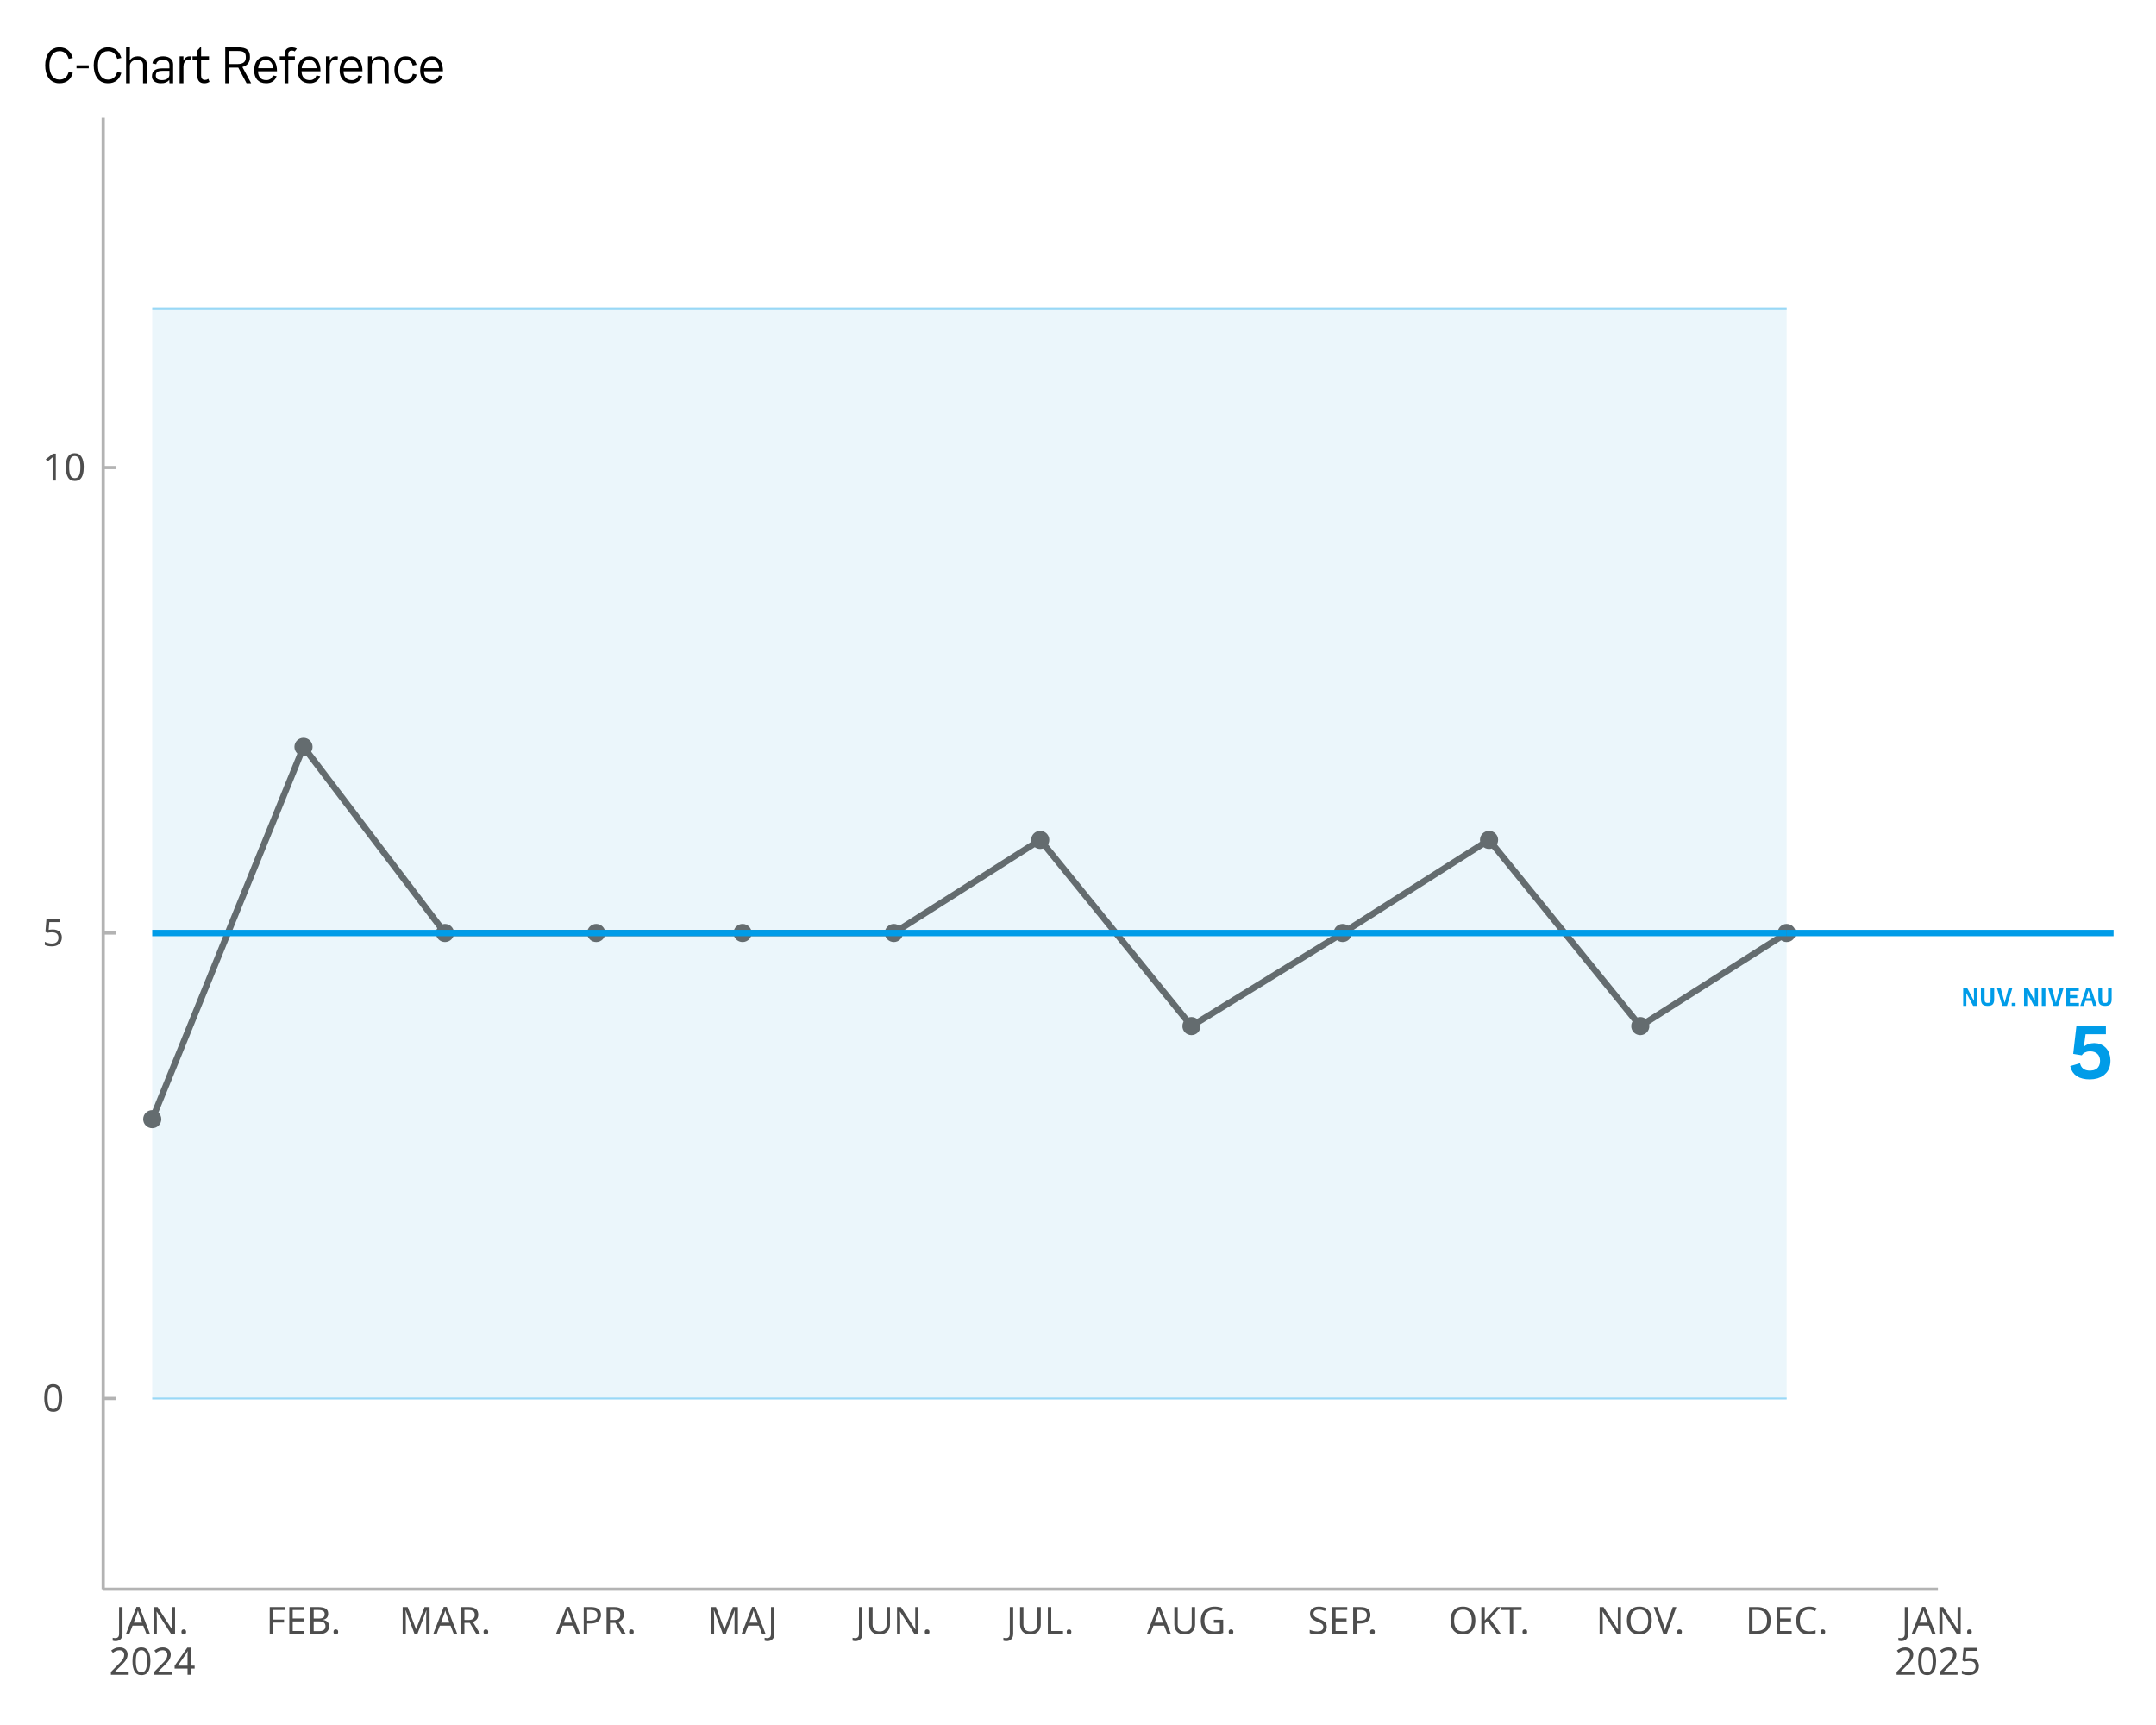
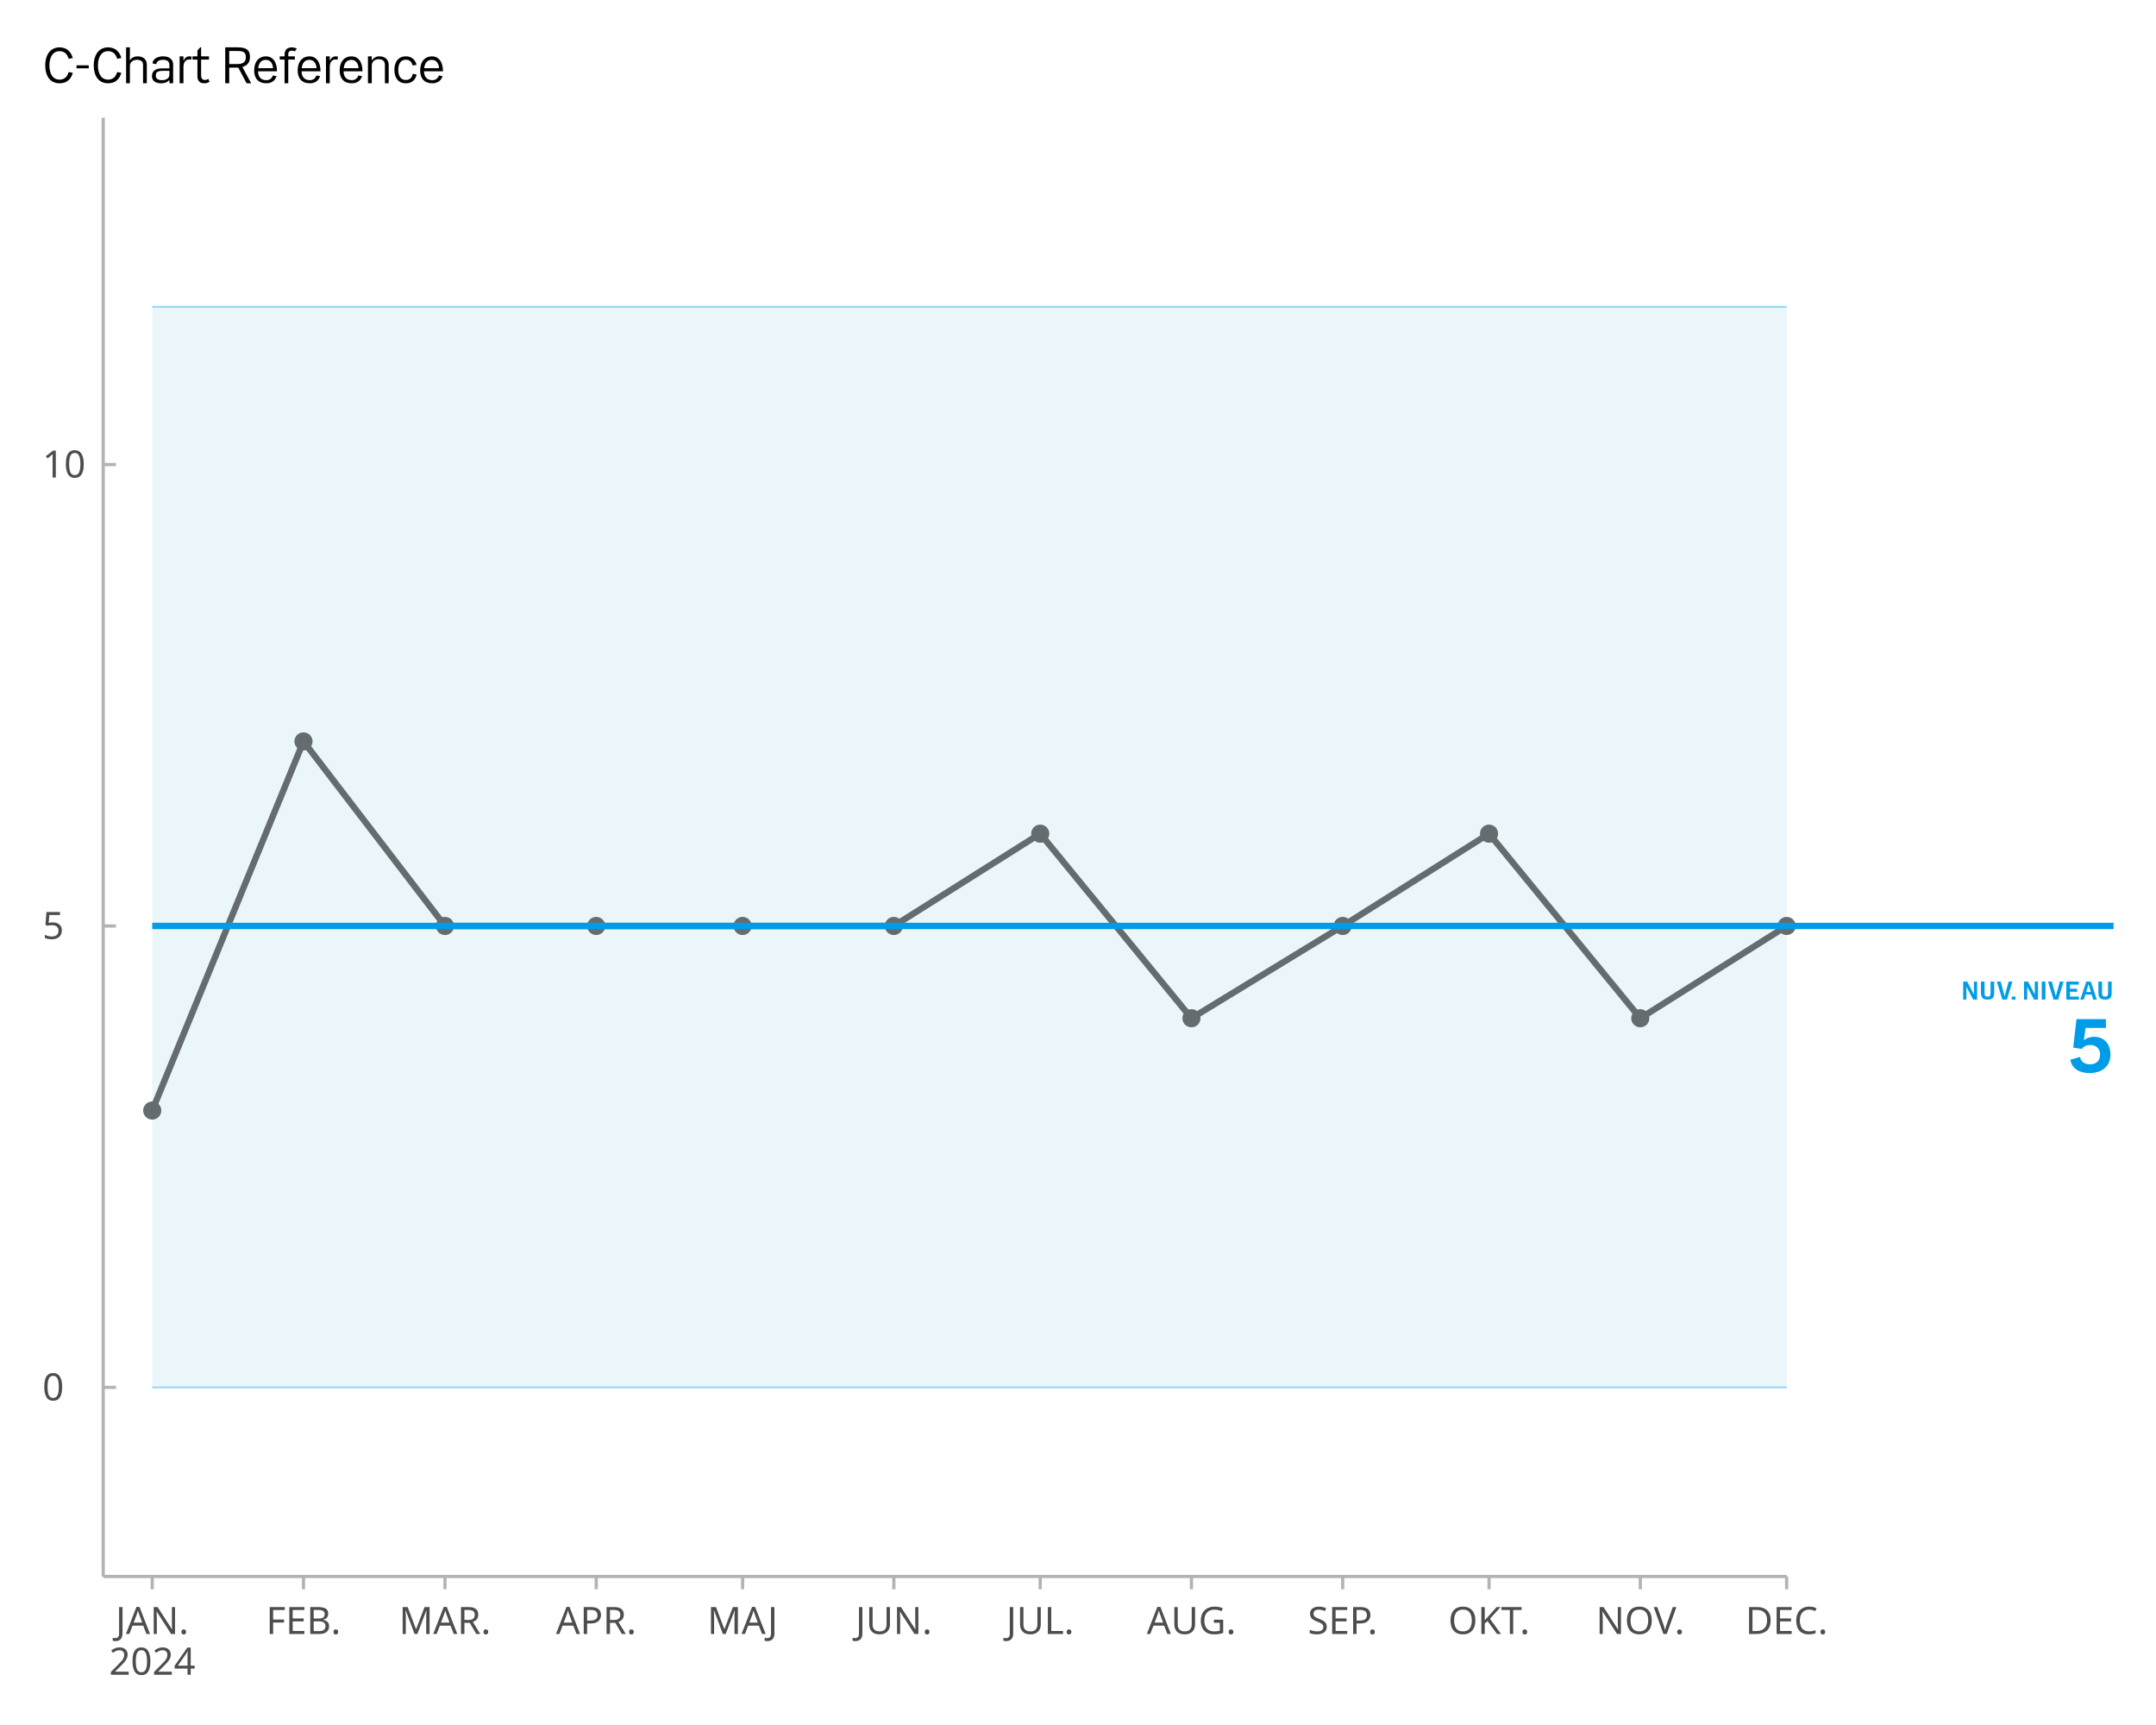
<svg xmlns="http://www.w3.org/2000/svg" class="svglite" data-engine-version="2.0" width="720.00pt" height="576.00pt" viewBox="0 0 720.00 576.00">
  <defs>
    <style type="text/css">
    .svglite line, .svglite polyline, .svglite polygon, .svglite path, .svglite rect, .svglite circle {
      fill: none;
      stroke: #000000;
      stroke-linecap: round;
      stroke-linejoin: round;
      stroke-miterlimit: 10.00;
    }
  </style>
  </defs>
  <rect width="100%" height="100%" style="stroke: none; fill: #FFFFFF;" />
  <defs>
    <clipPath id="cpMC4wMHw3MjAuMDB8MC4wMHw1NzYuMDA=">
      <rect x="0.00" y="0.00" width="720.00" height="576.00" />
    </clipPath>
  </defs>
  <g clip-path="url(#cpMC4wMHw3MjAuMDB8MC4wMHw1NzYuMDA=)">
    <rect x="0.00" y="0.00" width="720.00" height="576.00" style="stroke-width: 1.36; stroke: none; fill: #FFFFFF;" />
  </g>
  <defs>
-     <clipPath id="cpMzQuNDd8NzA1LjgzfDM5LjMzfDUzMC42Ng==">
-       <rect x="34.47" y="39.33" width="671.36" height="491.32" />
+     <clipPath id="cpMzQuNDd8NzA1LjgzfDM5LjMzfDUyNi40MA==">
+       <rect x="34.47" y="39.33" width="671.36" height="487.07" />
    </clipPath>
  </defs>
-   <g clip-path="url(#cpMzQuNDd8NzA1LjgzfDM5LjMzfDUzMC42Ng==)">
-     <rect x="34.47" y="39.33" width="671.36" height="491.32" style="stroke-width: 1.36; stroke: none; fill: #FFFFFF;" />
-     <polygon points="50.84,103.02 101.35,103.02 148.60,103.02 199.11,103.02 247.99,103.02 298.50,103.02 347.38,103.02 397.89,103.02 448.39,103.02 497.27,103.02 547.78,103.02 596.66,103.02 596.66,466.97 547.78,466.97 497.27,466.97 448.39,466.97 397.89,466.97 347.38,466.97 298.50,466.97 247.99,466.97 199.11,466.97 148.60,466.97 101.35,466.97 50.84,466.97 " style="stroke-width: 0.00; stroke: none; stroke-linecap: butt; fill: #D8EEF9; fill-opacity: 0.50;" />
-     <polyline points="50.84,103.02 101.35,103.02 148.60,103.02 199.11,103.02 247.99,103.02 298.50,103.02 347.38,103.02 397.89,103.02 448.39,103.02 497.27,103.02 547.78,103.02 596.66,103.02 " style="stroke-width: 1.36; stroke: none; stroke-linecap: butt;" />
-     <polyline points="596.66,466.97 547.78,466.97 497.27,466.97 448.39,466.97 397.89,466.97 347.38,466.97 298.50,466.97 247.99,466.97 199.11,466.97 148.60,466.97 101.35,466.97 50.84,466.97 " style="stroke-width: 1.36; stroke: none; stroke-linecap: butt;" />
-     <polyline points="50.84,103.02 101.35,103.02 148.60,103.02 199.11,103.02 247.99,103.02 298.50,103.02 347.38,103.02 397.89,103.02 448.39,103.02 497.27,103.02 547.78,103.02 596.66,103.02 " style="stroke-width: 0.64; stroke: #99D8F6; stroke-linecap: butt;" />
-     <polyline points="50.84,466.97 101.35,466.97 148.60,466.97 199.11,466.97 247.99,466.97 298.50,466.97 347.38,466.97 397.89,466.97 448.39,466.97 497.27,466.97 547.78,466.97 596.66,466.97 " style="stroke-width: 0.64; stroke: #99D8F6; stroke-linecap: butt;" />
-     <polyline points="50.84,373.71 101.35,249.38 148.60,311.54 199.11,311.54 247.99,311.54 298.50,311.54 347.38,280.46 397.89,342.63 448.39,311.54 497.27,280.46 547.78,342.63 596.66,311.54 " style="stroke-width: 2.13; stroke: #646C6F; stroke-linecap: butt;" />
-     <circle cx="50.84" cy="373.71" r="2.58" style="stroke-width: 0.90; stroke: #646C6F; fill: #646C6F;" />
-     <circle cx="101.35" cy="249.38" r="2.58" style="stroke-width: 0.90; stroke: #646C6F; fill: #646C6F;" />
-     <circle cx="148.60" cy="311.54" r="2.58" style="stroke-width: 0.90; stroke: #646C6F; fill: #646C6F;" />
-     <circle cx="199.11" cy="311.54" r="2.58" style="stroke-width: 0.90; stroke: #646C6F; fill: #646C6F;" />
-     <circle cx="247.99" cy="311.54" r="2.58" style="stroke-width: 0.90; stroke: #646C6F; fill: #646C6F;" />
-     <circle cx="298.50" cy="311.54" r="2.58" style="stroke-width: 0.90; stroke: #646C6F; fill: #646C6F;" />
-     <circle cx="347.38" cy="280.46" r="2.58" style="stroke-width: 0.90; stroke: #646C6F; fill: #646C6F;" />
-     <circle cx="397.89" cy="342.63" r="2.58" style="stroke-width: 0.90; stroke: #646C6F; fill: #646C6F;" />
-     <circle cx="448.39" cy="311.54" r="2.58" style="stroke-width: 0.90; stroke: #646C6F; fill: #646C6F;" />
-     <circle cx="497.27" cy="280.46" r="2.58" style="stroke-width: 0.90; stroke: #646C6F; fill: #646C6F;" />
-     <circle cx="547.78" cy="342.63" r="2.58" style="stroke-width: 0.90; stroke: #646C6F; fill: #646C6F;" />
-     <circle cx="596.66" cy="311.54" r="2.58" style="stroke-width: 0.90; stroke: #646C6F; fill: #646C6F;" />
-     <polyline points="50.84,311.54 101.35,311.54 148.60,311.54 199.11,311.54 247.99,311.54 298.50,311.54 347.38,311.54 397.89,311.54 448.39,311.54 497.27,311.54 547.78,311.54 596.66,311.54 " style="stroke-width: 2.13; stroke: #009CE8; stroke-linecap: butt;" />
-     <polyline points="596.66,311.54 705.83,311.54 " style="stroke-width: 2.13; stroke: #009CE8; stroke-linecap: butt;" />
-     <path d="M 660.26 329.89 L 659.20 329.89 L 659.20 334.17 L 656.93 329.89 L 655.61 329.89 L 655.61 335.89 L 656.67 335.89 L 656.67 331.60 L 658.95 335.89 L 660.26 335.89 Z" style="fill-rule: nonzero; fill: #009CE8; stroke-width: 0.75; stroke: none;" />
-     <path d="M 665.96 329.89 L 664.76 329.89 L 664.76 333.51 L 664.75 333.92 L 664.70 334.25 L 664.53 334.67 L 664.22 334.86 L 663.78 334.90 L 663.31 334.86 L 662.99 334.66 L 662.88 334.49 L 662.80 334.24 L 662.76 333.92 L 662.75 333.51 L 662.75 329.89 L 661.53 329.89 L 661.53 333.51 L 661.56 334.12 L 661.66 334.63 L 661.83 335.04 L 662.07 335.37 L 662.38 335.60 L 662.77 335.76 L 663.23 335.86 L 663.78 335.89 L 664.32 335.86 L 664.78 335.76 L 665.16 335.60 L 665.46 335.37 L 665.69 335.04 L 665.84 334.63 L 665.94 334.12 L 665.96 333.51 Z" style="fill-rule: nonzero; fill: #009CE8; stroke-width: 0.75; stroke: none;" />
-     <path d="M 670.79 329.89 L 669.47 334.78 L 669.44 334.78 L 668.13 329.89 L 666.86 329.89 L 668.69 335.89 L 670.22 335.89 L 672.05 329.89 Z" style="fill-rule: nonzero; fill: #009CE8; stroke-width: 0.75; stroke: none;" />
-     <path d="M 673.10 334.89 L 671.82 334.89 L 671.82 335.89 L 673.10 335.89 Z" style="fill-rule: nonzero; fill: #009CE8; stroke-width: 0.75; stroke: none;" />
-     <path d="M 680.58 329.89 L 679.52 329.89 L 679.52 334.17 L 677.25 329.89 L 675.93 329.89 L 675.93 335.89 L 676.99 335.89 L 676.99 331.60 L 679.27 335.89 L 680.58 335.89 Z" style="fill-rule: nonzero; fill: #009CE8; stroke-width: 0.75; stroke: none;" />
-     <path d="M 683.07 329.89 L 681.85 329.89 L 681.85 335.89 L 683.07 335.89 Z" style="fill-rule: nonzero; fill: #009CE8; stroke-width: 0.75; stroke: none;" />
-     <path d="M 687.88 329.89 L 686.56 334.78 L 686.53 334.78 L 685.22 329.89 L 683.95 329.89 L 685.78 335.89 L 687.31 335.89 L 689.14 329.89 Z" style="fill-rule: nonzero; fill: #009CE8; stroke-width: 0.75; stroke: none;" />
-     <path d="M 694.27 334.90 L 691.27 334.90 L 691.27 333.28 L 693.67 333.28 L 693.67 332.28 L 691.27 332.28 L 691.27 330.89 L 694.22 330.89 L 694.22 329.89 L 690.05 329.89 L 690.05 335.89 L 694.27 335.89 Z" style="fill-rule: nonzero; fill: #009CE8; stroke-width: 0.75; stroke: none;" />
-     <path d="M 698.23 329.89 L 696.73 329.89 L 694.71 335.89 L 695.90 335.89 L 696.40 334.23 L 698.54 334.23 L 699.04 335.89 L 700.23 335.89 ZM 696.68 333.35 L 697.46 330.78 L 697.48 330.78 L 698.28 333.35 Z" style="fill-rule: nonzero; fill: #009CE8; stroke-width: 0.75; stroke: none;" />
-     <path d="M 705.19 329.89 L 703.99 329.89 L 703.99 333.51 L 703.98 333.92 L 703.93 334.25 L 703.76 334.67 L 703.45 334.86 L 703.01 334.90 L 702.54 334.86 L 702.22 334.66 L 702.11 334.49 L 702.03 334.24 L 701.99 333.92 L 701.98 333.51 L 701.98 329.89 L 700.76 329.89 L 700.76 333.51 L 700.79 334.12 L 700.89 334.63 L 701.06 335.04 L 701.30 335.37 L 701.61 335.60 L 702.00 335.76 L 702.46 335.86 L 703.01 335.89 L 703.55 335.86 L 704.01 335.76 L 704.39 335.60 L 704.69 335.37 L 704.92 335.04 L 705.08 334.63 L 705.17 334.12 L 705.19 333.51 Z" style="fill-rule: nonzero; fill: #009CE8; stroke-width: 0.75; stroke: none;" />
-     <path d="M 703.27 345.35 L 703.27 342.43 L 693.44 342.43 L 692.35 351.91 L 692.47 351.93 L 692.80 351.99 L 693.78 352.15 L 694.76 352.31 L 695.09 352.36 L 695.21 352.38 L 695.62 351.89 L 696.20 351.47 L 696.99 351.18 L 697.48 351.10 L 698.04 351.07 L 698.78 351.13 L 699.43 351.30 L 700.00 351.57 L 700.46 351.94 L 700.83 352.40 L 701.10 352.94 L 701.26 353.55 L 701.32 354.23 L 701.24 355.13 L 701.00 355.86 L 700.64 356.43 L 700.19 356.86 L 699.67 357.17 L 699.12 357.37 L 698.01 357.51 L 697.28 357.46 L 696.66 357.34 L 696.13 357.13 L 695.68 356.85 L 695.31 356.49 L 695.01 356.07 L 694.79 355.58 L 694.62 355.04 L 691.35 355.99 L 691.68 357.07 L 692.17 357.99 L 692.81 358.76 L 693.59 359.37 L 694.49 359.84 L 695.52 360.17 L 696.66 360.37 L 697.90 360.43 L 699.22 360.34 L 700.48 360.08 L 701.65 359.62 L 702.69 358.96 L 703.55 358.10 L 703.91 357.59 L 704.22 357.01 L 704.46 356.39 L 704.64 355.70 L 704.75 354.96 L 704.79 354.15 L 704.69 352.89 L 704.40 351.76 L 703.93 350.76 L 703.29 349.91 L 702.51 349.23 L 701.59 348.73 L 700.54 348.41 L 699.38 348.30 L 698.36 348.39 L 697.41 348.63 L 696.59 349.00 L 695.91 349.49 L 696.48 345.35 Z" style="fill-rule: nonzero; fill: #009CE8; stroke-width: 0.75; stroke: none;" />
+   <g clip-path="url(#cpMzQuNDd8NzA1LjgzfDM5LjMzfDUyNi40MA==)">
+     <rect x="34.47" y="39.33" width="671.36" height="487.07" style="stroke-width: 1.36; stroke: none; fill: #FFFFFF;" />
+     <polygon points="50.84,102.47 101.35,102.47 148.60,102.47 199.11,102.47 247.99,102.47 298.50,102.47 347.38,102.47 397.89,102.47 448.39,102.47 497.27,102.47 547.78,102.47 596.66,102.47 596.66,463.26 547.78,463.26 497.27,463.26 448.39,463.26 397.89,463.26 347.38,463.26 298.50,463.26 247.99,463.26 199.11,463.26 148.60,463.26 101.35,463.26 50.84,463.26 " style="stroke-width: 0.00; stroke: none; stroke-linecap: butt; fill: #D8EEF9; fill-opacity: 0.50;" />
+     <polyline points="50.84,102.47 101.35,102.47 148.60,102.47 199.11,102.47 247.99,102.47 298.50,102.47 347.38,102.47 397.89,102.47 448.39,102.47 497.27,102.47 547.78,102.47 596.66,102.47 " style="stroke-width: 1.36; stroke: none; stroke-linecap: butt;" />
+     <polyline points="596.66,463.26 547.78,463.26 497.27,463.26 448.39,463.26 397.89,463.26 347.38,463.26 298.50,463.26 247.99,463.26 199.11,463.26 148.60,463.26 101.35,463.26 50.84,463.26 " style="stroke-width: 1.36; stroke: none; stroke-linecap: butt;" />
+     <polyline points="50.84,102.47 101.35,102.47 148.60,102.47 199.11,102.47 247.99,102.47 298.50,102.47 347.38,102.47 397.89,102.47 448.39,102.47 497.27,102.47 547.78,102.47 596.66,102.47 " style="stroke-width: 0.64; stroke: #99D8F6; stroke-linecap: butt;" />
+     <polyline points="50.84,463.26 101.35,463.26 148.60,463.26 199.11,463.26 247.99,463.26 298.50,463.26 347.38,463.26 397.89,463.26 448.39,463.26 497.27,463.26 547.78,463.26 596.66,463.26 " style="stroke-width: 0.64; stroke: #99D8F6; stroke-linecap: butt;" />
+     <polyline points="50.84,370.82 101.35,247.56 148.60,309.19 199.11,309.19 247.99,309.19 298.50,309.19 347.38,278.37 397.89,340.00 448.39,309.19 497.27,278.37 547.78,340.00 596.66,309.19 " style="stroke-width: 2.13; stroke: #646C6F; stroke-linecap: butt;" />
+     <circle cx="50.84" cy="370.82" r="2.58" style="stroke-width: 0.90; stroke: #646C6F; fill: #646C6F;" />
+     <circle cx="101.35" cy="247.56" r="2.58" style="stroke-width: 0.90; stroke: #646C6F; fill: #646C6F;" />
+     <circle cx="148.60" cy="309.19" r="2.58" style="stroke-width: 0.90; stroke: #646C6F; fill: #646C6F;" />
+     <circle cx="199.11" cy="309.19" r="2.58" style="stroke-width: 0.90; stroke: #646C6F; fill: #646C6F;" />
+     <circle cx="247.99" cy="309.19" r="2.58" style="stroke-width: 0.90; stroke: #646C6F; fill: #646C6F;" />
+     <circle cx="298.50" cy="309.19" r="2.58" style="stroke-width: 0.90; stroke: #646C6F; fill: #646C6F;" />
+     <circle cx="347.38" cy="278.37" r="2.58" style="stroke-width: 0.90; stroke: #646C6F; fill: #646C6F;" />
+     <circle cx="397.89" cy="340.00" r="2.58" style="stroke-width: 0.90; stroke: #646C6F; fill: #646C6F;" />
+     <circle cx="448.39" cy="309.19" r="2.58" style="stroke-width: 0.90; stroke: #646C6F; fill: #646C6F;" />
+     <circle cx="497.27" cy="278.37" r="2.58" style="stroke-width: 0.90; stroke: #646C6F; fill: #646C6F;" />
+     <circle cx="547.78" cy="340.00" r="2.58" style="stroke-width: 0.90; stroke: #646C6F; fill: #646C6F;" />
+     <circle cx="596.66" cy="309.19" r="2.58" style="stroke-width: 0.90; stroke: #646C6F; fill: #646C6F;" />
+     <polyline points="50.84,309.19 101.35,309.19 148.60,309.19 199.11,309.19 247.99,309.19 298.50,309.19 347.38,309.19 397.89,309.19 448.39,309.19 497.27,309.19 547.78,309.19 596.66,309.19 " style="stroke-width: 2.13; stroke: #009CE8; stroke-linecap: butt;" />
+     <polyline points="596.66,309.19 705.83,309.19 " style="stroke-width: 2.13; stroke: #009CE8; stroke-linecap: butt;" />
+     <path d="M 660.26 327.77 L 659.20 327.77 L 659.20 332.05 L 656.93 327.77 L 655.61 327.77 L 655.61 333.77 L 656.67 333.77 L 656.67 329.49 L 658.95 333.77 L 660.26 333.77 Z" style="fill-rule: nonzero; fill: #009CE8; stroke-width: 0.75; stroke: none;" />
+     <path d="M 665.96 327.77 L 664.76 327.77 L 664.76 331.39 L 664.75 331.81 L 664.70 332.13 L 664.53 332.55 L 664.22 332.74 L 663.78 332.78 L 663.31 332.74 L 662.99 332.54 L 662.88 332.37 L 662.80 332.12 L 662.76 331.80 L 662.75 331.39 L 662.75 327.77 L 661.53 327.77 L 661.53 331.39 L 661.56 332.01 L 661.66 332.51 L 661.83 332.93 L 662.07 333.25 L 662.38 333.48 L 662.77 333.65 L 663.23 333.74 L 663.78 333.77 L 664.32 333.74 L 664.78 333.65 L 665.16 333.48 L 665.46 333.25 L 665.69 332.93 L 665.84 332.51 L 665.94 332.01 L 665.96 331.39 Z" style="fill-rule: nonzero; fill: #009CE8; stroke-width: 0.75; stroke: none;" />
+     <path d="M 670.79 327.77 L 669.47 332.66 L 669.44 332.66 L 668.13 327.77 L 666.86 327.77 L 668.69 333.77 L 670.22 333.77 L 672.05 327.77 Z" style="fill-rule: nonzero; fill: #009CE8; stroke-width: 0.75; stroke: none;" />
+     <path d="M 673.10 332.77 L 671.82 332.77 L 671.82 333.77 L 673.10 333.77 Z" style="fill-rule: nonzero; fill: #009CE8; stroke-width: 0.75; stroke: none;" />
+     <path d="M 680.58 327.77 L 679.52 327.77 L 679.52 332.05 L 677.25 327.77 L 675.93 327.77 L 675.93 333.77 L 676.99 333.77 L 676.99 329.49 L 679.27 333.77 L 680.58 333.77 Z" style="fill-rule: nonzero; fill: #009CE8; stroke-width: 0.75; stroke: none;" />
+     <path d="M 683.07 327.77 L 681.85 327.77 L 681.85 333.77 L 683.07 333.77 Z" style="fill-rule: nonzero; fill: #009CE8; stroke-width: 0.75; stroke: none;" />
+     <path d="M 687.88 327.77 L 686.56 332.66 L 686.53 332.66 L 685.22 327.77 L 683.95 327.77 L 685.78 333.77 L 687.31 333.77 L 689.14 327.77 Z" style="fill-rule: nonzero; fill: #009CE8; stroke-width: 0.75; stroke: none;" />
+     <path d="M 694.27 332.78 L 691.27 332.78 L 691.27 331.16 L 693.67 331.16 L 693.67 330.16 L 691.27 330.16 L 691.27 328.77 L 694.22 328.77 L 694.22 327.77 L 690.05 327.77 L 690.05 333.77 L 694.27 333.77 Z" style="fill-rule: nonzero; fill: #009CE8; stroke-width: 0.75; stroke: none;" />
+     <path d="M 698.23 327.77 L 696.73 327.77 L 694.71 333.77 L 695.90 333.77 L 696.40 332.11 L 698.54 332.11 L 699.04 333.77 L 700.23 333.77 ZM 696.68 331.24 L 697.46 328.66 L 697.48 328.66 L 698.28 331.24 Z" style="fill-rule: nonzero; fill: #009CE8; stroke-width: 0.75; stroke: none;" />
+     <path d="M 705.19 327.77 L 703.99 327.77 L 703.99 331.39 L 703.98 331.81 L 703.93 332.13 L 703.76 332.55 L 703.45 332.74 L 703.01 332.78 L 702.54 332.74 L 702.22 332.54 L 702.11 332.37 L 702.03 332.12 L 701.99 331.80 L 701.98 331.39 L 701.98 327.77 L 700.76 327.77 L 700.76 331.39 L 700.79 332.01 L 700.89 332.51 L 701.06 332.93 L 701.30 333.25 L 701.61 333.48 L 702.00 333.65 L 702.46 333.74 L 703.01 333.77 L 703.55 333.74 L 704.01 333.65 L 704.39 333.48 L 704.69 333.25 L 704.92 332.93 L 705.08 332.51 L 705.17 332.01 L 705.19 331.39 Z" style="fill-rule: nonzero; fill: #009CE8; stroke-width: 0.75; stroke: none;" />
+     <path d="M 703.27 343.23 L 703.27 340.31 L 693.44 340.31 L 692.35 349.79 L 692.47 349.82 L 692.80 349.87 L 693.78 350.03 L 694.76 350.19 L 695.09 350.24 L 695.21 350.26 L 695.62 349.77 L 696.20 349.35 L 696.99 349.06 L 697.48 348.98 L 698.04 348.95 L 698.78 349.01 L 699.43 349.18 L 700.00 349.46 L 700.46 349.83 L 700.83 350.28 L 701.10 350.82 L 701.26 351.43 L 701.32 352.11 L 701.24 353.01 L 701.00 353.74 L 700.64 354.31 L 700.19 354.74 L 699.67 355.05 L 699.12 355.25 L 698.01 355.39 L 697.28 355.35 L 696.66 355.22 L 696.13 355.01 L 695.68 354.73 L 695.31 354.37 L 695.01 353.95 L 694.79 353.47 L 694.62 352.92 L 691.35 353.87 L 691.68 354.95 L 692.17 355.87 L 692.81 356.64 L 693.59 357.25 L 694.49 357.72 L 695.52 358.05 L 696.66 358.25 L 697.90 358.31 L 699.22 358.22 L 700.48 357.96 L 701.65 357.50 L 702.69 356.85 L 703.55 355.98 L 703.91 355.47 L 704.22 354.90 L 704.46 354.27 L 704.64 353.58 L 704.75 352.84 L 704.79 352.03 L 704.69 350.77 L 704.40 349.64 L 703.93 348.64 L 703.29 347.79 L 702.51 347.11 L 701.59 346.61 L 700.54 346.29 L 699.38 346.19 L 698.36 346.27 L 697.41 346.51 L 696.59 346.88 L 695.91 347.37 L 696.48 343.23 Z" style="fill-rule: nonzero; fill: #009CE8; stroke-width: 0.75; stroke: none;" />
  </g>
  <g clip-path="url(#cpMC4wMHw3MjAuMDB8MC4wMHw1NzYuMDA=)">
-     <polyline points="34.47,530.66 34.47,39.33 " style="stroke-width: 1.07; stroke: #B3B3B3; stroke-linecap: butt;" />
-     <text x="14.17" y="471.30" style="font-size: 12.60px; fill: #4D4D4D; font-family: sans;" textLength="7.01px" lengthAdjust="spacingAndGlyphs">0</text>
-     <text x="14.17" y="315.88" style="font-size: 12.60px; fill: #4D4D4D; font-family: sans;" textLength="7.01px" lengthAdjust="spacingAndGlyphs">5</text>
-     <text x="14.17" y="160.46" style="font-size: 12.60px; fill: #4D4D4D; font-family: sans;" textLength="14.02px" lengthAdjust="spacingAndGlyphs">10</text>
-     <polyline points="38.72,466.97 34.47,466.97 " style="stroke-width: 1.07; stroke: #B3B3B3; stroke-linecap: butt;" />
-     <polyline points="38.72,311.54 34.47,311.54 " style="stroke-width: 1.07; stroke: #B3B3B3; stroke-linecap: butt;" />
-     <polyline points="38.72,156.12 34.47,156.12 " style="stroke-width: 1.07; stroke: #B3B3B3; stroke-linecap: butt;" />
-     <polyline points="34.47,530.66 647.17,530.66 " style="stroke-width: 1.07; stroke: #B3B3B3; stroke-linecap: butt;" />
+     <polyline points="34.47,526.40 34.47,39.33 " style="stroke-width: 1.07; stroke: #B3B3B3; stroke-linecap: butt;" />
+     <text x="14.17" y="467.60" style="font-size: 12.60px; fill: #4D4D4D; font-family: sans;" textLength="7.01px" lengthAdjust="spacingAndGlyphs">0</text>
+     <text x="14.17" y="313.52" style="font-size: 12.60px; fill: #4D4D4D; font-family: sans;" textLength="7.01px" lengthAdjust="spacingAndGlyphs">5</text>
+     <text x="14.17" y="159.45" style="font-size: 12.60px; fill: #4D4D4D; font-family: sans;" textLength="14.02px" lengthAdjust="spacingAndGlyphs">10</text>
+     <polyline points="38.72,463.26 34.47,463.26 " style="stroke-width: 1.07; stroke: #B3B3B3; stroke-linecap: butt;" />
+     <polyline points="38.72,309.19 34.47,309.19 " style="stroke-width: 1.07; stroke: #B3B3B3; stroke-linecap: butt;" />
+     <polyline points="38.72,155.11 34.47,155.11 " style="stroke-width: 1.07; stroke: #B3B3B3; stroke-linecap: butt;" />
+     <polyline points="34.47,526.40 596.66,526.40 " style="stroke-width: 1.07; stroke: #B3B3B3; stroke-linecap: butt;" />
+     <polyline points="50.84,530.66 50.84,526.40 " style="stroke-width: 1.07; stroke: #B3B3B3; stroke-linecap: butt;" />
+     <polyline points="101.35,530.66 101.35,526.40 " style="stroke-width: 1.07; stroke: #B3B3B3; stroke-linecap: butt;" />
+     <polyline points="148.60,530.66 148.60,526.40 " style="stroke-width: 1.07; stroke: #B3B3B3; stroke-linecap: butt;" />
+     <polyline points="199.11,530.66 199.11,526.40 " style="stroke-width: 1.07; stroke: #B3B3B3; stroke-linecap: butt;" />
+     <polyline points="247.99,530.66 247.99,526.40 " style="stroke-width: 1.07; stroke: #B3B3B3; stroke-linecap: butt;" />
+     <polyline points="298.50,530.66 298.50,526.40 " style="stroke-width: 1.07; stroke: #B3B3B3; stroke-linecap: butt;" />
+     <polyline points="347.38,530.66 347.38,526.40 " style="stroke-width: 1.07; stroke: #B3B3B3; stroke-linecap: butt;" />
+     <polyline points="397.89,530.66 397.89,526.40 " style="stroke-width: 1.07; stroke: #B3B3B3; stroke-linecap: butt;" />
+     <polyline points="448.39,530.66 448.39,526.40 " style="stroke-width: 1.07; stroke: #B3B3B3; stroke-linecap: butt;" />
+     <polyline points="497.27,530.66 497.27,526.40 " style="stroke-width: 1.07; stroke: #B3B3B3; stroke-linecap: butt;" />
+     <polyline points="547.78,530.66 547.78,526.40 " style="stroke-width: 1.07; stroke: #B3B3B3; stroke-linecap: butt;" />
+     <polyline points="596.66,530.66 596.66,526.40 " style="stroke-width: 1.07; stroke: #B3B3B3; stroke-linecap: butt;" />
    <text x="50.84" y="545.60" text-anchor="middle" style="font-size: 12.60px; fill: #4D4D4D; font-family: sans;" textLength="27.31px" lengthAdjust="spacingAndGlyphs">JAN.</text>
    <text x="50.84" y="559.21" text-anchor="middle" style="font-size: 12.60px; fill: #4D4D4D; font-family: sans;" textLength="28.03px" lengthAdjust="spacingAndGlyphs">2024</text>
    <text x="101.35" y="545.60" text-anchor="middle" style="font-size: 12.60px; fill: #4D4D4D; font-family: sans;" textLength="28.01px" lengthAdjust="spacingAndGlyphs">FEB.</text>
    <text x="148.60" y="545.60" text-anchor="middle" style="font-size: 12.60px; fill: #4D4D4D; font-family: sans;" textLength="31.51px" lengthAdjust="spacingAndGlyphs">MAR.</text>
    <text x="199.11" y="545.60" text-anchor="middle" style="font-size: 12.60px; fill: #4D4D4D; font-family: sans;" textLength="29.42px" lengthAdjust="spacingAndGlyphs">APR.</text>
    <text x="247.99" y="545.60" text-anchor="middle" style="font-size: 12.60px; fill: #4D4D4D; font-family: sans;" textLength="25.21px" lengthAdjust="spacingAndGlyphs">MAJ</text>
    <text x="298.50" y="545.60" text-anchor="middle" style="font-size: 12.60px; fill: #4D4D4D; font-family: sans;" textLength="28.01px" lengthAdjust="spacingAndGlyphs">JUN.</text>
    <text x="347.38" y="545.60" text-anchor="middle" style="font-size: 12.60px; fill: #4D4D4D; font-family: sans;" textLength="25.92px" lengthAdjust="spacingAndGlyphs">JUL.</text>
    <text x="397.89" y="545.60" text-anchor="middle" style="font-size: 12.60px; fill: #4D4D4D; font-family: sans;" textLength="30.81px" lengthAdjust="spacingAndGlyphs">AUG.</text>
    <text x="448.39" y="545.60" text-anchor="middle" style="font-size: 12.60px; fill: #4D4D4D; font-family: sans;" textLength="28.72px" lengthAdjust="spacingAndGlyphs">SEP.</text>
    <text x="497.27" y="545.60" text-anchor="middle" style="font-size: 12.60px; fill: #4D4D4D; font-family: sans;" textLength="29.41px" lengthAdjust="spacingAndGlyphs">OKT.</text>
    <text x="547.78" y="545.60" text-anchor="middle" style="font-size: 12.60px; fill: #4D4D4D; font-family: sans;" textLength="30.81px" lengthAdjust="spacingAndGlyphs">NOV.</text>
    <text x="596.66" y="545.60" text-anchor="middle" style="font-size: 12.60px; fill: #4D4D4D; font-family: sans;" textLength="30.11px" lengthAdjust="spacingAndGlyphs">DEC.</text>
-     <text x="647.17" y="545.60" text-anchor="middle" style="font-size: 12.60px; fill: #4D4D4D; font-family: sans;" textLength="27.31px" lengthAdjust="spacingAndGlyphs">JAN.</text>
-     <text x="647.17" y="559.21" text-anchor="middle" style="font-size: 12.60px; fill: #4D4D4D; font-family: sans;" textLength="28.03px" lengthAdjust="spacingAndGlyphs">2025</text>
    <path d="M 22.53 25.05 L 22.25 25.49 L 21.91 25.86 L 21.50 26.17 L 21.03 26.40 L 20.48 26.54 L 19.86 26.60 L 19.00 26.49 L 18.28 26.18 L 17.70 25.71 L 17.24 25.10 L 16.91 24.38 L 16.67 23.57 L 16.54 22.71 L 16.50 21.81 L 16.54 20.95 L 16.68 20.10 L 16.91 19.30 L 17.26 18.58 L 17.71 17.97 L 18.29 17.49 L 19.01 17.19 L 19.86 17.08 L 20.48 17.13 L 21.03 17.28 L 21.50 17.51 L 21.91 17.82 L 22.25 18.20 L 22.53 18.64 L 22.95 19.64 L 24.31 19.35 L 24.05 18.61 L 23.72 17.94 L 23.30 17.34 L 22.80 16.82 L 22.21 16.40 L 21.53 16.08 L 20.75 15.88 L 19.86 15.81 L 19.26 15.85 L 18.70 15.94 L 17.71 16.31 L 16.88 16.89 L 16.22 17.64 L 15.72 18.54 L 15.37 19.56 L 15.16 20.66 L 15.10 21.81 L 15.16 23.01 L 15.37 24.14 L 15.72 25.15 L 16.22 26.04 L 16.88 26.78 L 17.70 27.34 L 18.69 27.69 L 19.25 27.78 L 19.86 27.81 L 20.76 27.75 L 21.54 27.56 L 22.23 27.25 L 22.82 26.84 L 23.32 26.33 L 23.73 25.74 L 24.06 25.07 L 24.31 24.33 L 22.95 24.05 Z" style="fill-rule: nonzero; fill: #000000; stroke-width: 0.75; stroke: none;" />
    <path d="M 29.64 21.81 L 25.55 21.81 L 25.55 22.81 L 29.64 22.81 Z" style="fill-rule: nonzero; fill: #000000; stroke-width: 0.75; stroke: none;" />
    <path d="M 38.74 25.05 L 38.45 25.49 L 38.11 25.86 L 37.70 26.17 L 37.23 26.40 L 36.69 26.54 L 36.06 26.60 L 35.20 26.49 L 34.48 26.18 L 33.90 25.71 L 33.45 25.10 L 33.11 24.38 L 32.88 23.57 L 32.75 22.71 L 32.71 21.81 L 32.75 20.95 L 32.88 20.10 L 33.12 19.30 L 33.46 18.58 L 33.92 17.97 L 34.50 17.49 L 35.21 17.19 L 36.06 17.08 L 36.69 17.13 L 37.23 17.28 L 37.70 17.51 L 38.11 17.82 L 38.45 18.20 L 38.74 18.64 L 39.16 19.64 L 40.52 19.35 L 40.26 18.61 L 39.92 17.94 L 39.51 17.34 L 39.01 16.82 L 38.42 16.40 L 37.73 16.08 L 36.95 15.88 L 36.06 15.81 L 35.46 15.85 L 34.90 15.94 L 33.91 16.31 L 33.09 16.89 L 32.43 17.64 L 31.93 18.54 L 31.57 19.56 L 31.37 20.66 L 31.30 21.81 L 31.37 23.01 L 31.57 24.14 L 31.92 25.15 L 32.42 26.04 L 33.08 26.78 L 33.90 27.34 L 34.90 27.69 L 35.46 27.78 L 36.06 27.81 L 36.96 27.75 L 37.75 27.56 L 38.43 27.25 L 39.02 26.84 L 39.52 26.33 L 39.93 25.74 L 40.26 25.07 L 40.52 24.33 L 39.16 24.05 Z" style="fill-rule: nonzero; fill: #000000; stroke-width: 0.75; stroke: none;" />
    <path d="M 49.03 21.61 L 48.97 20.91 L 48.78 20.32 L 48.48 19.84 L 48.09 19.46 L 47.62 19.17 L 47.10 18.97 L 46.53 18.85 L 45.93 18.81 L 45.04 18.92 L 44.32 19.20 L 43.77 19.62 L 43.39 20.11 L 43.32 20.11 L 43.36 18.73 L 43.38 17.47 L 43.38 15.81 L 42.11 15.81 L 42.11 27.81 L 43.38 27.81 L 43.38 21.99 L 43.42 21.58 L 43.54 21.20 L 43.74 20.86 L 44.01 20.56 L 44.35 20.32 L 44.75 20.13 L 45.20 20.01 L 45.71 19.97 L 46.18 20.00 L 46.59 20.07 L 46.94 20.20 L 47.24 20.38 L 47.47 20.62 L 47.63 20.91 L 47.73 21.25 L 47.77 21.66 L 47.77 27.81 L 49.03 27.81 Z" style="fill-rule: nonzero; fill: #000000; stroke-width: 0.75; stroke: none;" />
    <path d="M 57.82 27.81 L 57.82 21.42 L 57.76 20.91 L 57.61 20.43 L 57.35 19.99 L 57.00 19.60 L 56.53 19.27 L 55.97 19.03 L 55.30 18.87 L 54.53 18.81 L 53.79 18.85 L 53.12 18.98 L 52.52 19.17 L 52.01 19.44 L 51.58 19.78 L 51.25 20.18 L 51.03 20.64 L 50.91 21.16 L 52.16 21.44 L 52.39 20.81 L 52.85 20.35 L 53.16 20.18 L 53.53 20.07 L 53.95 19.99 L 54.43 19.97 L 54.92 20.00 L 55.35 20.07 L 55.72 20.20 L 56.02 20.39 L 56.26 20.63 L 56.43 20.93 L 56.53 21.28 L 56.57 21.70 L 56.57 22.83 L 54.19 22.83 L 53.38 22.87 L 52.68 22.99 L 52.08 23.20 L 51.60 23.50 L 51.22 23.87 L 50.95 24.34 L 50.79 24.89 L 50.74 25.53 L 50.79 26.01 L 50.94 26.44 L 51.19 26.83 L 51.53 27.17 L 51.95 27.44 L 52.46 27.64 L 53.04 27.77 L 53.69 27.81 L 54.67 27.75 L 55.43 27.54 L 56.03 27.19 L 56.53 26.70 L 56.60 27.81 ZM 56.52 25.38 L 56.39 25.72 L 56.18 26.02 L 55.89 26.28 L 55.54 26.48 L 55.13 26.64 L 54.66 26.73 L 54.14 26.77 L 53.65 26.74 L 53.23 26.68 L 52.87 26.56 L 52.57 26.40 L 52.34 26.19 L 52.17 25.93 L 52.07 25.62 L 52.03 25.27 L 52.07 24.82 L 52.18 24.46 L 52.37 24.17 L 52.63 23.96 L 52.97 23.82 L 53.39 23.72 L 53.89 23.67 L 54.47 23.66 L 56.57 23.66 L 56.57 25.00 Z" style="fill-rule: nonzero; fill: #000000; stroke-width: 0.75; stroke: none;" />
    <path d="M 63.98 18.88 L 63.35 18.81 L 62.94 18.84 L 62.59 18.92 L 62.02 19.22 L 61.62 19.66 L 61.32 20.19 L 61.26 20.19 L 61.26 18.81 L 59.99 18.81 L 59.99 27.81 L 61.26 27.81 L 61.26 22.19 L 61.38 21.32 L 61.53 20.93 L 61.74 20.57 L 62.02 20.27 L 62.36 20.04 L 62.78 19.90 L 63.26 19.85 L 63.87 19.92 L 63.87 20.11 Z" style="fill-rule: nonzero; fill: #000000; stroke-width: 0.75; stroke: none;" />
    <path d="M 69.58 26.33 L 69.01 26.62 L 68.46 26.70 L 68.13 26.68 L 67.86 26.60 L 67.46 26.29 L 67.23 25.83 L 67.16 25.24 L 67.16 19.89 L 69.79 19.89 L 69.79 18.81 L 67.16 18.81 L 67.16 15.81 L 66.86 15.81 L 65.93 16.86 L 65.93 18.81 L 64.29 18.81 L 64.29 19.89 L 65.93 19.89 L 65.93 25.38 L 65.96 25.95 L 66.07 26.44 L 66.26 26.86 L 66.51 27.20 L 66.84 27.47 L 67.24 27.66 L 67.70 27.78 L 68.24 27.81 L 68.77 27.78 L 69.22 27.68 L 69.96 27.35 Z" style="fill-rule: nonzero; fill: #000000; stroke-width: 0.75; stroke: none;" />
    <path d="M 80.94 22.38 L 81.52 22.16 L 82.03 21.90 L 82.46 21.58 L 82.82 21.20 L 83.10 20.76 L 83.30 20.26 L 83.43 19.69 L 83.47 19.05 L 83.43 18.32 L 83.29 17.67 L 83.04 17.12 L 82.66 16.66 L 82.13 16.29 L 81.43 16.03 L 80.55 15.87 L 79.47 15.81 L 75.22 15.81 L 75.22 27.81 L 76.55 27.81 L 76.55 22.58 L 79.58 22.58 L 82.34 27.81 L 83.88 27.81 ZM 82.06 19.65 L 81.95 20.09 L 81.75 20.47 L 81.47 20.79 L 81.09 21.04 L 80.60 21.23 L 80.01 21.35 L 79.30 21.39 L 76.55 21.39 L 76.55 17.03 L 79.34 17.03 L 80.10 17.06 L 80.71 17.15 L 81.19 17.30 L 81.55 17.52 L 81.81 17.81 L 81.98 18.18 L 82.07 18.63 L 82.09 19.17 Z" style="fill-rule: nonzero; fill: #000000; stroke-width: 0.75; stroke: none;" />
    <path d="M 89.57 27.77 L 90.17 27.64 L 90.70 27.43 L 91.17 27.15 L 91.56 26.81 L 91.90 26.40 L 92.39 25.45 L 91.14 25.20 L 90.83 25.83 L 90.38 26.33 L 89.76 26.65 L 89.36 26.74 L 88.91 26.77 L 88.28 26.71 L 87.73 26.56 L 87.27 26.31 L 86.88 25.97 L 86.58 25.54 L 86.36 25.04 L 86.22 24.46 L 86.18 23.81 L 92.50 23.81 L 92.45 22.79 L 92.28 21.84 L 91.99 20.99 L 91.60 20.25 L 91.08 19.65 L 90.45 19.20 L 89.71 18.91 L 88.85 18.81 L 87.95 18.90 L 87.17 19.15 L 86.49 19.55 L 85.92 20.10 L 85.47 20.78 L 85.14 21.59 L 84.95 22.51 L 84.88 23.53 L 84.94 24.45 L 85.13 25.28 L 85.44 26.01 L 85.87 26.63 L 86.44 27.13 L 87.13 27.50 L 87.95 27.73 L 88.89 27.81 ZM 86.22 22.77 L 86.32 22.19 L 86.47 21.65 L 86.68 21.18 L 86.95 20.77 L 87.30 20.44 L 87.71 20.19 L 88.21 20.04 L 88.80 19.99 L 89.33 20.04 L 89.79 20.20 L 90.19 20.46 L 90.53 20.80 L 90.79 21.21 L 90.99 21.68 L 91.12 22.20 L 91.18 22.77 Z" style="fill-rule: nonzero; fill: #000000; stroke-width: 0.75; stroke: none;" />
    <path d="M 98.48 15.96 L 97.58 15.81 L 97.03 15.84 L 96.53 15.94 L 96.10 16.11 L 95.73 16.36 L 95.43 16.71 L 95.21 17.15 L 95.08 17.69 L 95.03 18.35 L 95.03 18.81 L 93.42 18.81 L 93.42 19.89 L 95.03 19.89 L 95.03 27.81 L 96.27 27.81 L 96.27 19.89 L 98.47 19.89 L 98.47 18.81 L 96.27 18.81 L 96.27 18.24 L 96.30 17.73 L 96.47 17.31 L 96.84 17.02 L 97.12 16.94 L 97.48 16.91 L 98.01 16.97 L 98.42 17.19 L 99.14 16.24 Z" style="fill-rule: nonzero; fill: #000000; stroke-width: 0.75; stroke: none;" />
    <path d="M 104.10 27.77 L 104.70 27.64 L 105.23 27.43 L 105.70 27.15 L 106.09 26.81 L 106.43 26.40 L 106.93 25.45 L 105.68 25.20 L 105.36 25.83 L 104.91 26.33 L 104.29 26.65 L 103.89 26.74 L 103.44 26.77 L 102.81 26.71 L 102.26 26.56 L 101.80 26.31 L 101.41 25.97 L 101.11 25.54 L 100.89 25.04 L 100.76 24.46 L 100.71 23.81 L 107.03 23.81 L 106.98 22.79 L 106.81 21.84 L 106.52 20.99 L 106.13 20.25 L 105.61 19.65 L 104.98 19.20 L 104.24 18.91 L 103.38 18.81 L 102.49 18.90 L 101.70 19.15 L 101.02 19.55 L 100.45 20.10 L 100.00 20.78 L 99.68 21.59 L 99.48 22.51 L 99.41 23.53 L 99.47 24.45 L 99.66 25.28 L 99.97 26.01 L 100.40 26.63 L 100.97 27.13 L 101.66 27.50 L 102.48 27.73 L 103.43 27.81 ZM 100.75 22.77 L 100.85 22.19 L 101.00 21.65 L 101.21 21.18 L 101.49 20.77 L 101.83 20.44 L 102.25 20.19 L 102.74 20.04 L 103.33 19.99 L 103.86 20.04 L 104.32 20.20 L 104.72 20.46 L 105.06 20.80 L 105.33 21.21 L 105.52 21.68 L 105.65 22.20 L 105.71 22.77 Z" style="fill-rule: nonzero; fill: #000000; stroke-width: 0.75; stroke: none;" />
    <path d="M 112.84 18.88 L 112.22 18.81 L 111.81 18.84 L 111.45 18.92 L 110.89 19.22 L 110.48 19.66 L 110.19 20.19 L 110.12 20.19 L 110.12 18.81 L 108.86 18.81 L 108.86 27.81 L 110.12 27.81 L 110.12 22.19 L 110.24 21.32 L 110.39 20.93 L 110.61 20.57 L 110.89 20.27 L 111.23 20.04 L 111.64 19.90 L 112.12 19.85 L 112.73 19.92 L 112.73 20.11 Z" style="fill-rule: nonzero; fill: #000000; stroke-width: 0.75; stroke: none;" />
    <path d="M 118.12 27.77 L 118.72 27.64 L 119.26 27.43 L 119.72 27.15 L 120.11 26.81 L 120.45 26.40 L 120.95 25.45 L 119.70 25.20 L 119.38 25.83 L 118.93 26.33 L 118.31 26.65 L 117.92 26.74 L 117.46 26.77 L 116.83 26.71 L 116.29 26.56 L 115.82 26.31 L 115.43 25.97 L 115.13 25.54 L 114.91 25.04 L 114.78 24.46 L 114.73 23.81 L 121.06 23.81 L 121.00 22.79 L 120.83 21.84 L 120.55 20.99 L 120.15 20.25 L 119.63 19.65 L 119.01 19.20 L 118.26 18.91 L 117.40 18.81 L 116.51 18.90 L 115.72 19.15 L 115.04 19.55 L 114.47 20.10 L 114.02 20.78 L 113.70 21.59 L 113.50 22.51 L 113.43 23.53 L 113.49 24.45 L 113.68 25.28 L 113.99 26.01 L 114.42 26.63 L 114.99 27.13 L 115.68 27.50 L 116.50 27.73 L 117.45 27.81 ZM 114.77 22.77 L 114.87 22.19 L 115.03 21.65 L 115.23 21.18 L 115.51 20.77 L 115.85 20.44 L 116.27 20.19 L 116.77 20.04 L 117.35 19.99 L 117.88 20.04 L 118.34 20.20 L 118.74 20.46 L 119.08 20.80 L 119.35 21.21 L 119.55 21.68 L 119.67 22.20 L 119.73 22.77 Z" style="fill-rule: nonzero; fill: #000000; stroke-width: 0.75; stroke: none;" />
    <path d="M 129.80 21.74 L 129.74 21.03 L 129.56 20.43 L 129.27 19.93 L 128.89 19.52 L 128.44 19.21 L 127.92 18.99 L 127.35 18.86 L 126.74 18.81 L 126.24 18.85 L 125.80 18.93 L 125.09 19.25 L 124.58 19.68 L 124.21 20.16 L 124.15 20.16 L 124.15 18.81 L 122.88 18.81 L 122.88 27.81 L 124.15 27.81 L 124.15 21.94 L 124.19 21.45 L 124.32 21.02 L 124.53 20.65 L 124.81 20.34 L 125.15 20.09 L 125.54 19.91 L 125.99 19.80 L 126.47 19.77 L 126.94 19.80 L 127.36 19.89 L 127.71 20.05 L 128.00 20.26 L 128.23 20.52 L 128.40 20.84 L 128.50 21.21 L 128.54 21.63 L 128.54 27.81 L 129.80 27.81 Z" style="fill-rule: nonzero; fill: #000000; stroke-width: 0.75; stroke: none;" />
    <path d="M 137.58 25.48 L 137.37 25.84 L 137.11 26.14 L 136.79 26.38 L 136.42 26.56 L 135.99 26.67 L 135.49 26.70 L 134.90 26.64 L 134.40 26.46 L 133.97 26.17 L 133.62 25.77 L 133.35 25.28 L 133.16 24.70 L 133.04 24.04 L 133.01 23.31 L 133.04 22.60 L 133.16 21.96 L 133.35 21.38 L 133.62 20.89 L 133.97 20.49 L 134.40 20.19 L 134.90 20.00 L 135.49 19.94 L 135.97 19.97 L 136.39 20.07 L 136.75 20.24 L 137.05 20.46 L 137.53 21.07 L 137.83 21.88 L 139.11 21.64 L 138.90 21.01 L 138.62 20.45 L 138.28 19.96 L 137.86 19.56 L 137.38 19.24 L 136.82 19.01 L 136.20 18.86 L 135.49 18.81 L 134.65 18.89 L 133.91 19.13 L 133.26 19.50 L 132.72 20.02 L 132.29 20.67 L 131.97 21.44 L 131.77 22.32 L 131.71 23.31 L 131.77 24.32 L 131.97 25.22 L 132.29 25.99 L 132.72 26.63 L 133.26 27.14 L 133.91 27.51 L 134.65 27.74 L 135.49 27.81 L 136.21 27.77 L 136.85 27.62 L 137.41 27.38 L 137.90 27.06 L 138.32 26.64 L 138.67 26.15 L 138.94 25.57 L 139.15 24.91 L 137.88 24.63 Z" style="fill-rule: nonzero; fill: #000000; stroke-width: 0.75; stroke: none;" />
    <path d="M 145.00 27.77 L 145.60 27.64 L 146.14 27.43 L 146.60 27.15 L 146.99 26.81 L 147.33 26.40 L 147.83 25.45 L 146.58 25.20 L 146.26 25.83 L 145.81 26.33 L 145.19 26.65 L 144.80 26.74 L 144.34 26.77 L 143.71 26.71 L 143.17 26.56 L 142.70 26.31 L 142.31 25.97 L 142.01 25.54 L 141.79 25.04 L 141.66 24.46 L 141.61 23.81 L 147.94 23.81 L 147.88 22.79 L 147.71 21.84 L 147.43 20.99 L 147.03 20.25 L 146.51 19.65 L 145.89 19.20 L 145.14 18.91 L 144.28 18.81 L 143.39 18.90 L 142.60 19.15 L 141.92 19.55 L 141.35 20.10 L 140.90 20.78 L 140.58 21.59 L 140.38 22.51 L 140.31 23.53 L 140.37 24.45 L 140.56 25.28 L 140.87 26.01 L 141.30 26.63 L 141.87 27.13 L 142.56 27.50 L 143.38 27.73 L 144.33 27.81 ZM 141.65 22.77 L 141.75 22.19 L 141.91 21.65 L 142.11 21.18 L 142.39 20.77 L 142.73 20.44 L 143.15 20.19 L 143.65 20.04 L 144.23 19.99 L 144.76 20.04 L 145.22 20.20 L 145.62 20.46 L 145.96 20.80 L 146.23 21.21 L 146.43 21.68 L 146.55 22.20 L 146.61 22.77 Z" style="fill-rule: nonzero; fill: #000000; stroke-width: 0.75; stroke: none;" />
  </g>
</svg>
